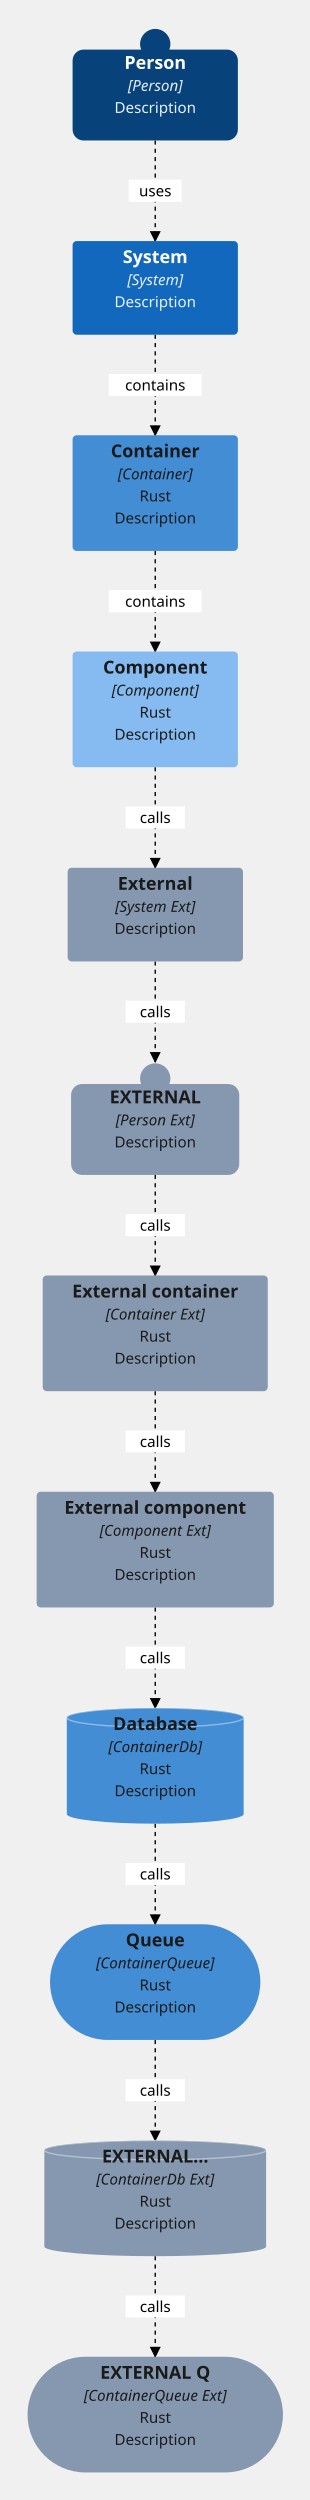
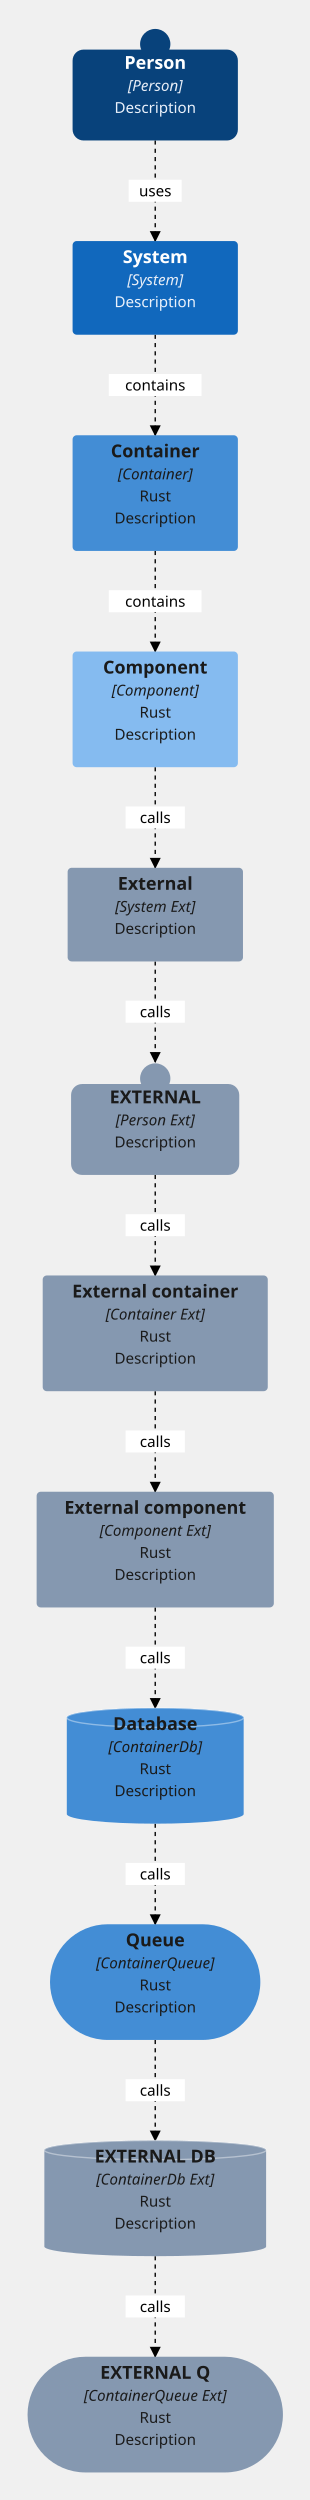
<svg xmlns="http://www.w3.org/2000/svg" viewBox="0 0 225 1815" width="225" height="1815" style="font-family:sans-serif;font-size:13px">
  <defs>
    <marker id="mmd-c4-arrow" viewBox="0 0 10 10" refX="9" refY="5" markerWidth="8" markerHeight="8" orient="auto-start-reverse">
      <path d="M 0 0 L 10 5 L 0 10 z" fill="currentColor" />
    </marker>
  </defs>
  <path d="M 112.7 102.0 C 112.7 114.5 112.7 114.5 112.7 127.0 C 112.7 138.5 112.7 138.5 112.7 150.0 C 112.7 162.5 112.7 162.5 112.7 175.0" fill="none" stroke="currentColor" stroke-dasharray="3 3" marker-end="url(#mmd-c4-arrow)" />
  <rect x="93.4" y="130.5" width="38.5" height="16" fill="var(--surface, #fff)" />
  <text x="112.7" y="142.5" text-anchor="middle" font-size="11" fill="currentColor">uses</text>
  <path d="M 112.7 243.0 C 112.7 255.5 112.7 255.5 112.7 268.0 C 112.7 279.5 112.7 279.5 112.7 291.0 C 112.7 303.5 112.7 303.5 112.7 316.0" fill="none" stroke="currentColor" stroke-dasharray="3 3" marker-end="url(#mmd-c4-arrow)" />
  <rect x="79.0" y="271.5" width="67.3" height="16" fill="var(--surface, #fff)" />
  <text x="112.7" y="283.5" text-anchor="middle" font-size="11" fill="currentColor">contains</text>
  <path d="M 112.7 400.0 C 112.7 412.5 112.7 412.5 112.7 425.0 C 112.7 436.5 112.7 436.5 112.7 448.0 C 112.7 460.5 112.7 460.5 112.7 473.0" fill="none" stroke="currentColor" stroke-dasharray="3 3" marker-end="url(#mmd-c4-arrow)" />
  <rect x="79.0" y="428.5" width="67.3" height="16" fill="var(--surface, #fff)" />
  <text x="112.7" y="440.5" text-anchor="middle" font-size="11" fill="currentColor">contains</text>
  <path d="M 112.7 557.0 C 112.7 569.5 112.7 569.5 112.7 582.0 C 112.7 593.5 112.7 593.5 112.7 605.0 C 112.7 617.5 112.7 617.5 112.7 630.0" fill="none" stroke="currentColor" stroke-dasharray="3 3" marker-end="url(#mmd-c4-arrow)" />
  <rect x="91.2" y="585.5" width="43.0" height="16" fill="var(--surface, #fff)" />
  <text x="112.7" y="597.5" text-anchor="middle" font-size="11" fill="currentColor">calls</text>
  <path d="M 112.7 698.0 C 112.7 710.5 112.7 710.5 112.7 723.0 C 112.7 734.5 112.7 734.5 112.7 746.0 C 112.7 758.5 112.7 758.5 112.7 771.0" fill="none" stroke="currentColor" stroke-dasharray="3 3" marker-end="url(#mmd-c4-arrow)" />
  <rect x="91.2" y="726.5" width="43.0" height="16" fill="var(--surface, #fff)" />
  <text x="112.7" y="738.5" text-anchor="middle" font-size="11" fill="currentColor">calls</text>
  <path d="M 112.7 853.0 C 112.7 865.5 112.7 865.5 112.7 878.0 C 112.7 889.5 112.7 889.5 112.7 901.0 C 112.7 913.5 112.7 913.5 112.7 926.0" fill="none" stroke="currentColor" stroke-dasharray="3 3" marker-end="url(#mmd-c4-arrow)" />
  <rect x="91.2" y="881.5" width="43.0" height="16" fill="var(--surface, #fff)" />
  <text x="112.7" y="893.5" text-anchor="middle" font-size="11" fill="currentColor">calls</text>
  <path d="M 112.7 1010.0 C 112.7 1022.5 112.7 1022.5 112.7 1035.0 C 112.7 1046.5 112.7 1046.5 112.7 1058.0 C 112.7 1070.5 112.7 1070.5 112.7 1083.0" fill="none" stroke="currentColor" stroke-dasharray="3 3" marker-end="url(#mmd-c4-arrow)" />
  <rect x="91.2" y="1038.5" width="43.0" height="16" fill="var(--surface, #fff)" />
  <text x="112.7" y="1050.5" text-anchor="middle" font-size="11" fill="currentColor">calls</text>
  <path d="M 112.7 1167.0 C 112.7 1179.5 112.7 1179.5 112.7 1192.0 C 112.7 1203.5 112.7 1203.5 112.7 1215.0 C 112.7 1227.5 112.7 1227.5 112.7 1240.0" fill="none" stroke="currentColor" stroke-dasharray="3 3" marker-end="url(#mmd-c4-arrow)" />
  <rect x="91.2" y="1195.5" width="43.0" height="16" fill="var(--surface, #fff)" />
  <text x="112.7" y="1207.5" text-anchor="middle" font-size="11" fill="currentColor">calls</text>
  <path d="M 112.7 1324.0 C 112.7 1336.5 112.7 1336.5 112.7 1349.0 C 112.7 1360.5 112.7 1360.5 112.7 1372.0 C 112.7 1384.5 112.7 1384.5 112.7 1397.0" fill="none" stroke="currentColor" stroke-dasharray="3 3" marker-end="url(#mmd-c4-arrow)" />
  <rect x="91.2" y="1352.5" width="43.0" height="16" fill="var(--surface, #fff)" />
  <text x="112.7" y="1364.5" text-anchor="middle" font-size="11" fill="currentColor">calls</text>
  <path d="M 112.7 1481.0 C 112.7 1493.5 112.7 1493.5 112.7 1506.0 C 112.7 1517.5 112.7 1517.5 112.7 1529.0 C 112.7 1541.5 112.7 1541.5 112.7 1554.0" fill="none" stroke="currentColor" stroke-dasharray="3 3" marker-end="url(#mmd-c4-arrow)" />
  <rect x="91.2" y="1509.5" width="43.0" height="16" fill="var(--surface, #fff)" />
  <text x="112.7" y="1521.5" text-anchor="middle" font-size="11" fill="currentColor">calls</text>
  <path d="M 112.7 1638.0 C 112.7 1650.5 112.7 1650.5 112.7 1663.0 C 112.7 1674.5 112.7 1674.5 112.7 1686.0 C 112.7 1698.5 112.7 1698.5 112.7 1711.0" fill="none" stroke="currentColor" stroke-dasharray="3 3" marker-end="url(#mmd-c4-arrow)" />
  <rect x="91.2" y="1666.5" width="43.0" height="16" fill="var(--surface, #fff)" />
  <text x="112.7" y="1678.5" text-anchor="middle" font-size="11" fill="currentColor">calls</text>
  <circle cx="112.7" cy="32.0" r="11" fill="#08427b" />
  <rect x="52.7" y="36.0" width="120.0" height="66.0" fill="#08427b" rx="8" />
  <svg x="66.680" y="36.000" width="92.000" height="17.900" viewBox="66.680 36.000 92.000 17.900" overflow="hidden" style="overflow:hidden;max-width:none;width:92.000px;height:17.900px">
    <text x="112.7" y="50.0" text-anchor="middle" font-size="13" font-weight="700" font-style="normal" fill="#fff">Person</text>
  </svg>
  <svg x="66.680" y="53.900" width="92.000" height="15.400" viewBox="66.680 53.900 92.000 15.400" overflow="hidden" style="overflow:hidden;max-width:none;width:92.000px;height:15.400px">
    <text x="112.7" y="66.0" text-anchor="middle" font-size="11" font-weight="400" font-style="italic" fill="#e8eef7">[Person]</text>
  </svg>
  <svg x="66.680" y="69.900" width="92.000" height="15.400" viewBox="66.680 69.900 92.000 15.400" overflow="hidden" style="overflow:hidden;max-width:none;width:92.000px;height:15.400px">
    <text x="112.7" y="82.0" text-anchor="middle" font-size="11" font-weight="400" font-style="normal" fill="#eaf1fb">Description</text>
  </svg>
  <rect x="52.7" y="175.0" width="120.0" height="68.0" fill="#1168bd" rx="3" />
  <svg x="66.680" y="176.700" width="92.000" height="18.200" viewBox="66.680 176.700 92.000 18.200" overflow="hidden" style="overflow:hidden;max-width:none;width:92.000px;height:18.200px">
    <text x="112.7" y="191.0" text-anchor="middle" font-size="13" font-weight="700" font-style="normal" fill="#fff">System</text>
  </svg>
  <svg x="66.680" y="194.900" width="92.000" height="15.400" viewBox="66.680 194.900 92.000 15.400" overflow="hidden" style="overflow:hidden;max-width:none;width:92.000px;height:15.400px">
    <text x="112.7" y="207.0" text-anchor="middle" font-size="11" font-weight="400" font-style="italic" fill="#e8eef7">[System]</text>
  </svg>
  <svg x="66.680" y="210.900" width="92.000" height="15.400" viewBox="66.680 210.900 92.000 15.400" overflow="hidden" style="overflow:hidden;max-width:none;width:92.000px;height:15.400px">
    <text x="112.7" y="223.0" text-anchor="middle" font-size="11" font-weight="400" font-style="normal" fill="#eaf1fb">Description</text>
  </svg>
  <rect x="52.7" y="316.0" width="120.0" height="84.0" fill="#438dd5" rx="3" />
  <svg x="66.680" y="317.700" width="92.000" height="18.200" viewBox="66.680 317.700 92.000 18.200" overflow="hidden" style="overflow:hidden;max-width:none;width:92.000px;height:18.200px">
    <text x="112.7" y="332.0" text-anchor="middle" font-size="13" font-weight="700" font-style="normal" fill="var(--mermaid-data-text, #1a1a1a)">Container</text>
  </svg>
  <svg x="66.680" y="335.900" width="92.000" height="15.400" viewBox="66.680 335.900 92.000 15.400" overflow="hidden" style="overflow:hidden;max-width:none;width:92.000px;height:15.400px">
    <text x="112.7" y="348.0" text-anchor="middle" font-size="11" font-weight="400" font-style="italic" fill="var(--mermaid-data-text, #1a1a1a)">[Container]</text>
  </svg>
  <svg x="66.680" y="351.900" width="92.000" height="15.400" viewBox="66.680 351.900 92.000 15.400" overflow="hidden" style="overflow:hidden;max-width:none;width:92.000px;height:15.400px">
    <text x="112.7" y="364.0" text-anchor="middle" font-size="11" font-weight="400" font-style="normal" fill="var(--mermaid-data-text, #1a1a1a)">Rust</text>
  </svg>
  <svg x="66.680" y="367.900" width="92.000" height="15.400" viewBox="66.680 367.900 92.000 15.400" overflow="hidden" style="overflow:hidden;max-width:none;width:92.000px;height:15.400px">
    <text x="112.7" y="380.0" text-anchor="middle" font-size="11" font-weight="400" font-style="normal" fill="var(--mermaid-data-text, #1a1a1a)">Description</text>
  </svg>
  <rect x="52.7" y="473.0" width="120.0" height="84.0" fill="#85bbf0" rx="3" />
  <svg x="66.680" y="474.700" width="92.000" height="18.200" viewBox="66.680 474.700 92.000 18.200" overflow="hidden" style="overflow:hidden;max-width:none;width:92.000px;height:18.200px">
    <text x="112.7" y="489.0" text-anchor="middle" font-size="13" font-weight="700" font-style="normal" fill="var(--mermaid-data-text, #1a1a1a)">Component</text>
  </svg>
  <svg x="66.680" y="492.900" width="92.000" height="15.400" viewBox="66.680 492.900 92.000 15.400" overflow="hidden" style="overflow:hidden;max-width:none;width:92.000px;height:15.400px">
    <text x="112.7" y="505.0" text-anchor="middle" font-size="11" font-weight="400" font-style="italic" fill="var(--mermaid-data-text, #1a1a1a)">[Component]</text>
  </svg>
  <svg x="66.680" y="508.900" width="92.000" height="15.400" viewBox="66.680 508.900 92.000 15.400" overflow="hidden" style="overflow:hidden;max-width:none;width:92.000px;height:15.400px">
    <text x="112.7" y="521.0" text-anchor="middle" font-size="11" font-weight="400" font-style="normal" fill="var(--mermaid-data-text, #1a1a1a)">Rust</text>
  </svg>
  <svg x="66.680" y="524.900" width="92.000" height="15.400" viewBox="66.680 524.900 92.000 15.400" overflow="hidden" style="overflow:hidden;max-width:none;width:92.000px;height:15.400px">
    <text x="112.7" y="537.0" text-anchor="middle" font-size="11" font-weight="400" font-style="normal" fill="var(--mermaid-data-text, #1a1a1a)">Description</text>
  </svg>
  <rect x="49.1" y="630.0" width="127.3" height="68.0" fill="#8598b0" rx="3" />
  <svg x="63.050" y="631.700" width="99.260" height="18.200" viewBox="63.050 631.700 99.260 18.200" overflow="hidden" style="overflow:hidden;max-width:none;width:99.260px;height:18.200px">
    <text x="112.7" y="646.0" text-anchor="middle" font-size="13" font-weight="700" font-style="normal" fill="var(--mermaid-data-text, #1a1a1a)">External</text>
  </svg>
  <svg x="63.050" y="649.900" width="99.260" height="15.400" viewBox="63.050 649.900 99.260 15.400" overflow="hidden" style="overflow:hidden;max-width:none;width:99.260px;height:15.400px">
    <text x="112.7" y="662.0" text-anchor="middle" font-size="11" font-weight="400" font-style="italic" fill="var(--mermaid-data-text, #1a1a1a)">[System Ext]</text>
  </svg>
  <svg x="63.050" y="665.900" width="99.260" height="15.400" viewBox="63.050 665.900 99.260 15.400" overflow="hidden" style="overflow:hidden;max-width:none;width:99.260px;height:15.400px">
    <text x="112.7" y="678.0" text-anchor="middle" font-size="11" font-weight="400" font-style="normal" fill="var(--mermaid-data-text, #1a1a1a)">Description</text>
  </svg>
  <circle cx="112.7" cy="783.0" r="11" fill="#8598b0" />
  <rect x="51.6" y="787.0" width="122.1" height="66.0" fill="#8598b0" rx="8" />
  <svg x="65.640" y="787.000" width="94.080" height="17.900" viewBox="65.640 787.000 94.080 17.900" overflow="hidden" style="overflow:hidden;max-width:none;width:94.080px;height:17.900px">
    <text x="112.7" y="801.0" text-anchor="middle" font-size="13" font-weight="700" font-style="normal" fill="var(--mermaid-data-text, #1a1a1a)">EXTERNAL</text>
  </svg>
  <svg x="65.640" y="804.900" width="94.080" height="15.400" viewBox="65.640 804.900 94.080 15.400" overflow="hidden" style="overflow:hidden;max-width:none;width:94.080px;height:15.400px">
    <text x="112.7" y="817.0" text-anchor="middle" font-size="11" font-weight="400" font-style="italic" fill="var(--mermaid-data-text, #1a1a1a)">[Person Ext]</text>
  </svg>
  <svg x="65.640" y="820.900" width="94.080" height="15.400" viewBox="65.640 820.900 94.080 15.400" overflow="hidden" style="overflow:hidden;max-width:none;width:94.080px;height:15.400px">
    <text x="112.7" y="833.0" text-anchor="middle" font-size="11" font-weight="400" font-style="normal" fill="var(--mermaid-data-text, #1a1a1a)">Description</text>
  </svg>
  <rect x="31.0" y="926.0" width="163.4" height="84.0" fill="#8598b0" rx="3" />
  <svg x="44.990" y="927.700" width="135.380" height="18.200" viewBox="44.990 927.700 135.380 18.200" overflow="hidden" style="overflow:hidden;max-width:none;width:135.380px;height:18.200px">
    <text x="112.7" y="942.0" text-anchor="middle" font-size="13" font-weight="700" font-style="normal" fill="var(--mermaid-data-text, #1a1a1a)">External container</text>
  </svg>
  <svg x="44.990" y="945.900" width="135.380" height="15.400" viewBox="44.990 945.900 135.380 15.400" overflow="hidden" style="overflow:hidden;max-width:none;width:135.380px;height:15.400px">
    <text x="112.7" y="958.0" text-anchor="middle" font-size="11" font-weight="400" font-style="italic" fill="var(--mermaid-data-text, #1a1a1a)">[Container Ext]</text>
  </svg>
  <svg x="44.990" y="961.900" width="135.380" height="15.400" viewBox="44.990 961.900 135.380 15.400" overflow="hidden" style="overflow:hidden;max-width:none;width:135.380px;height:15.400px">
    <text x="112.7" y="974.0" text-anchor="middle" font-size="11" font-weight="400" font-style="normal" fill="var(--mermaid-data-text, #1a1a1a)">Rust</text>
  </svg>
  <svg x="44.990" y="977.900" width="135.380" height="15.400" viewBox="44.990 977.900 135.380 15.400" overflow="hidden" style="overflow:hidden;max-width:none;width:135.380px;height:15.400px">
    <text x="112.7" y="990.0" text-anchor="middle" font-size="11" font-weight="400" font-style="normal" fill="var(--mermaid-data-text, #1a1a1a)">Description</text>
  </svg>
  <rect x="26.6" y="1083.0" width="172.2" height="84.0" fill="#8598b0" rx="3" />
  <svg x="40.580" y="1084.700" width="144.200" height="18.200" viewBox="40.580 1084.700 144.200 18.200" overflow="hidden" style="overflow:hidden;max-width:none;width:144.200px;height:18.200px">
    <text x="112.7" y="1099.0" text-anchor="middle" font-size="13" font-weight="700" font-style="normal" fill="var(--mermaid-data-text, #1a1a1a)">External component</text>
  </svg>
  <svg x="40.580" y="1102.900" width="144.200" height="15.400" viewBox="40.580 1102.900 144.200 15.400" overflow="hidden" style="overflow:hidden;max-width:none;width:144.200px;height:15.400px">
    <text x="112.7" y="1115.0" text-anchor="middle" font-size="11" font-weight="400" font-style="italic" fill="var(--mermaid-data-text, #1a1a1a)">[Component Ext]</text>
  </svg>
  <svg x="40.580" y="1118.900" width="144.200" height="15.400" viewBox="40.580 1118.900 144.200 15.400" overflow="hidden" style="overflow:hidden;max-width:none;width:144.200px;height:15.400px">
    <text x="112.7" y="1131.0" text-anchor="middle" font-size="11" font-weight="400" font-style="normal" fill="var(--mermaid-data-text, #1a1a1a)">Rust</text>
  </svg>
  <svg x="40.580" y="1134.900" width="144.200" height="15.400" viewBox="40.580 1134.900 144.200 15.400" overflow="hidden" style="overflow:hidden;max-width:none;width:144.200px;height:15.400px">
    <text x="112.7" y="1147.0" text-anchor="middle" font-size="11" font-weight="400" font-style="normal" fill="var(--mermaid-data-text, #1a1a1a)">Description</text>
  </svg>
  <path d="M 48.5 1247.0 L 48.5 1317.0 A 64.2 7 0 0 0 176.9 1317.0 L 176.9 1247.0 A 64.2 7 0 0 0 48.5 1247.0 Z" fill="#438dd5" />
  <ellipse cx="112.7" cy="1247.0" rx="64.2" ry="7" fill="#438dd5" stroke="#fff" stroke-opacity="0.4" />
  <svg x="74.748" y="1241.700" width="75.864" height="18.200" viewBox="74.748 1241.700 75.864 18.200" overflow="hidden" style="overflow:hidden;max-width:none;width:75.864px;height:18.200px">
    <text x="112.7" y="1256.0" text-anchor="middle" font-size="13" font-weight="700" font-style="normal" fill="var(--mermaid-data-text, #1a1a1a)">Database</text>
  </svg>
  <svg x="62.490" y="1259.900" width="100.380" height="15.400" viewBox="62.490 1259.900 100.380 15.400" overflow="hidden" style="overflow:hidden;max-width:none;width:100.380px;height:15.400px">
    <text x="112.7" y="1272.0" text-anchor="middle" font-size="11" font-weight="400" font-style="italic" fill="var(--mermaid-data-text, #1a1a1a)">[ContainerDb]</text>
  </svg>
  <svg x="62.490" y="1275.900" width="100.380" height="15.400" viewBox="62.490 1275.900 100.380 15.400" overflow="hidden" style="overflow:hidden;max-width:none;width:100.380px;height:15.400px">
    <text x="112.7" y="1288.0" text-anchor="middle" font-size="11" font-weight="400" font-style="normal" fill="var(--mermaid-data-text, #1a1a1a)">Rust</text>
  </svg>
  <svg x="62.490" y="1291.900" width="100.380" height="15.400" viewBox="62.490 1291.900 100.380 15.400" overflow="hidden" style="overflow:hidden;max-width:none;width:100.380px;height:15.400px">
    <text x="112.7" y="1304.0" text-anchor="middle" font-size="11" font-weight="400" font-style="normal" fill="var(--mermaid-data-text, #1a1a1a)">Description</text>
  </svg>
  <rect x="36.3" y="1397.0" width="152.7" height="84.0" fill="#438dd5" rx="42.0" />
  <svg x="70.482" y="1398.700" width="84.397" height="18.200" viewBox="70.482 1398.700 84.397 18.200" overflow="hidden" style="overflow:hidden;max-width:none;width:84.397px;height:18.200px">
    <text x="112.7" y="1413.0" text-anchor="middle" font-size="13" font-weight="700" font-style="normal" fill="var(--mermaid-data-text, #1a1a1a)">Queue</text>
  </svg>
  <svg x="50.310" y="1416.900" width="124.740" height="15.400" viewBox="50.310 1416.900 124.740 15.400" overflow="hidden" style="overflow:hidden;max-width:none;width:124.740px;height:15.400px">
    <text x="112.7" y="1429.0" text-anchor="middle" font-size="11" font-weight="400" font-style="italic" fill="var(--mermaid-data-text, #1a1a1a)">[ContainerQueue]</text>
  </svg>
  <svg x="50.310" y="1432.900" width="124.740" height="15.400" viewBox="50.310 1432.900 124.740 15.400" overflow="hidden" style="overflow:hidden;max-width:none;width:124.740px;height:15.400px">
    <text x="112.7" y="1445.0" text-anchor="middle" font-size="11" font-weight="400" font-style="normal" fill="var(--mermaid-data-text, #1a1a1a)">Rust</text>
  </svg>
  <svg x="50.310" y="1448.900" width="124.740" height="15.400" viewBox="50.310 1448.900 124.740 15.400" overflow="hidden" style="overflow:hidden;max-width:none;width:124.740px;height:15.400px">
    <text x="112.7" y="1461.0" text-anchor="middle" font-size="11" font-weight="400" font-style="normal" fill="var(--mermaid-data-text, #1a1a1a)">Description</text>
  </svg>
  <path d="M 32.2 1561.0 L 32.2 1631.0 A 80.5 7 0 0 0 193.2 1631.0 L 193.2 1561.0 A 80.5 7 0 0 0 32.2 1561.0 Z" fill="#8598b0" />
  <ellipse cx="112.7" cy="1561.0" rx="80.5" ry="7" fill="#8598b0" stroke="#fff" stroke-opacity="0.4" />
  <svg x="64.093" y="1555.700" width="97.173" height="18.200" viewBox="64.093 1555.700 97.173 18.200" overflow="hidden" style="overflow:hidden;max-width:none;width:97.173px;height:18.200px">
-     <text x="112.7" y="1570.0" text-anchor="middle" font-size="13" font-weight="700" font-style="normal" fill="var(--mermaid-data-text, #1a1a1a)">EXTERNAL…</text>
+     <text x="112.7" y="1570.0" text-anchor="middle" font-size="13" font-weight="700" font-style="normal" fill="var(--mermaid-data-text, #1a1a1a)">EXTERNAL DB</text>
  </svg>
  <svg x="46.180" y="1573.900" width="133.000" height="15.400" viewBox="46.180 1573.900 133.000 15.400" overflow="hidden" style="overflow:hidden;max-width:none;width:133.000px;height:15.400px">
    <text x="112.7" y="1586.0" text-anchor="middle" font-size="11" font-weight="400" font-style="italic" fill="var(--mermaid-data-text, #1a1a1a)">[ContainerDb Ext]</text>
  </svg>
  <svg x="46.180" y="1589.900" width="133.000" height="15.400" viewBox="46.180 1589.900 133.000 15.400" overflow="hidden" style="overflow:hidden;max-width:none;width:133.000px;height:15.400px">
    <text x="112.7" y="1602.0" text-anchor="middle" font-size="11" font-weight="400" font-style="normal" fill="var(--mermaid-data-text, #1a1a1a)">Rust</text>
  </svg>
  <svg x="46.180" y="1605.900" width="133.000" height="15.400" viewBox="46.180 1605.900 133.000 15.400" overflow="hidden" style="overflow:hidden;max-width:none;width:133.000px;height:15.400px">
    <text x="112.7" y="1618.0" text-anchor="middle" font-size="11" font-weight="400" font-style="normal" fill="var(--mermaid-data-text, #1a1a1a)">Description</text>
  </svg>
  <rect x="20.0" y="1711.0" width="185.4" height="84.0" fill="#8598b0" rx="42.0" />
  <svg x="54.172" y="1712.700" width="117.017" height="18.200" viewBox="54.172 1712.700 117.017 18.200" overflow="hidden" style="overflow:hidden;max-width:none;width:117.017px;height:18.200px">
    <text x="112.7" y="1727.0" text-anchor="middle" font-size="13" font-weight="700" font-style="normal" fill="var(--mermaid-data-text, #1a1a1a)">EXTERNAL Q</text>
  </svg>
  <svg x="34.000" y="1730.900" width="157.360" height="15.400" viewBox="34.000 1730.900 157.360 15.400" overflow="hidden" style="overflow:hidden;max-width:none;width:157.360px;height:15.400px">
    <text x="112.7" y="1743.0" text-anchor="middle" font-size="11" font-weight="400" font-style="italic" fill="var(--mermaid-data-text, #1a1a1a)">[ContainerQueue Ext]</text>
  </svg>
  <svg x="34.000" y="1746.900" width="157.360" height="15.400" viewBox="34.000 1746.900 157.360 15.400" overflow="hidden" style="overflow:hidden;max-width:none;width:157.360px;height:15.400px">
    <text x="112.7" y="1759.0" text-anchor="middle" font-size="11" font-weight="400" font-style="normal" fill="var(--mermaid-data-text, #1a1a1a)">Rust</text>
  </svg>
  <svg x="34.000" y="1762.900" width="157.360" height="15.400" viewBox="34.000 1762.900 157.360 15.400" overflow="hidden" style="overflow:hidden;max-width:none;width:157.360px;height:15.400px">
    <text x="112.7" y="1775.0" text-anchor="middle" font-size="11" font-weight="400" font-style="normal" fill="var(--mermaid-data-text, #1a1a1a)">Description</text>
  </svg>
</svg>
